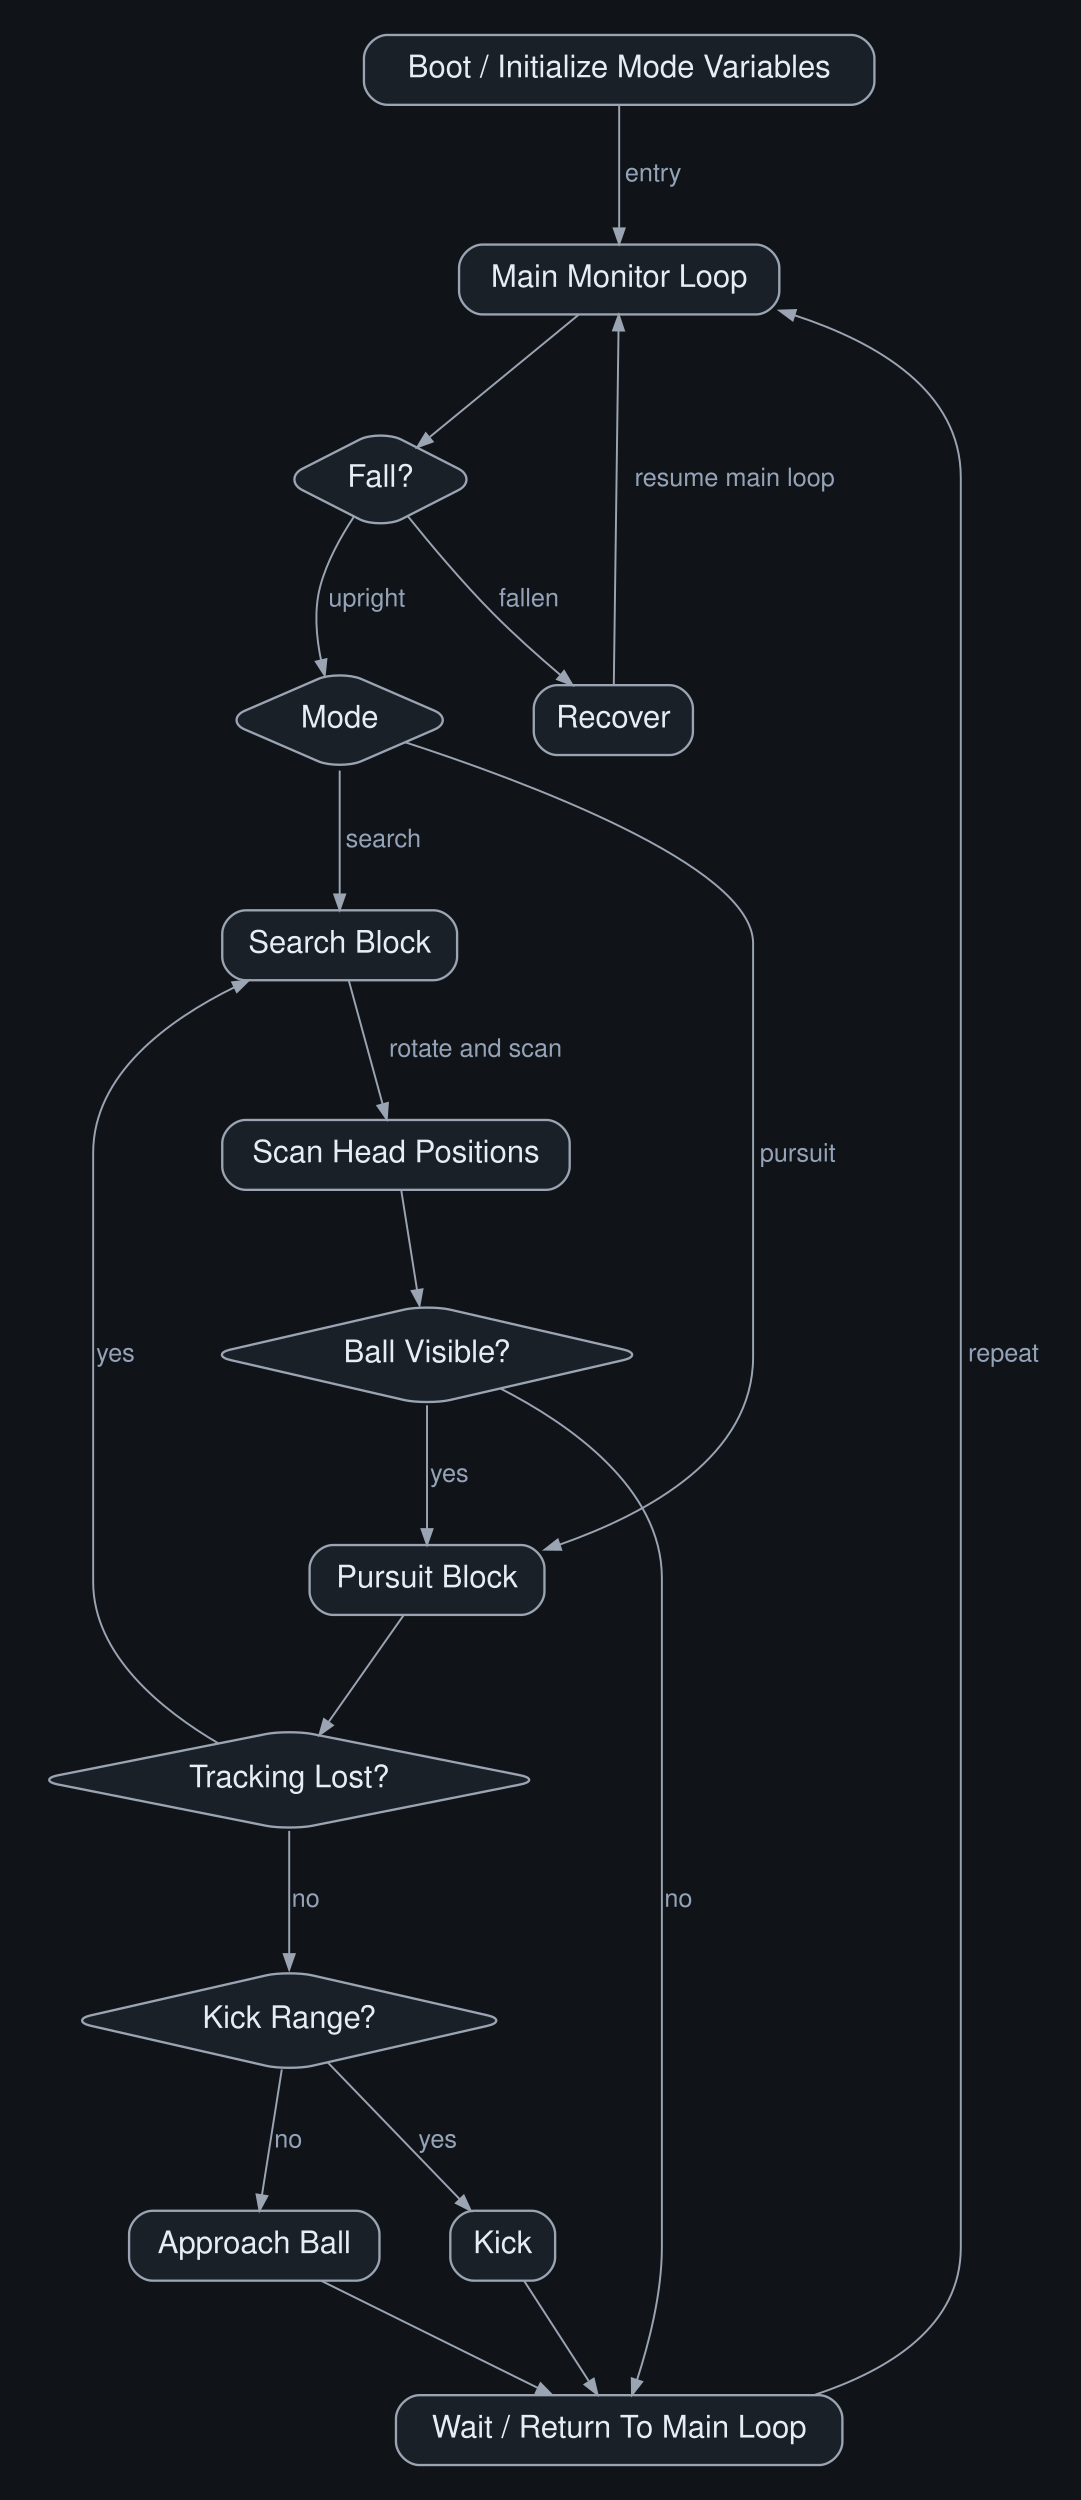
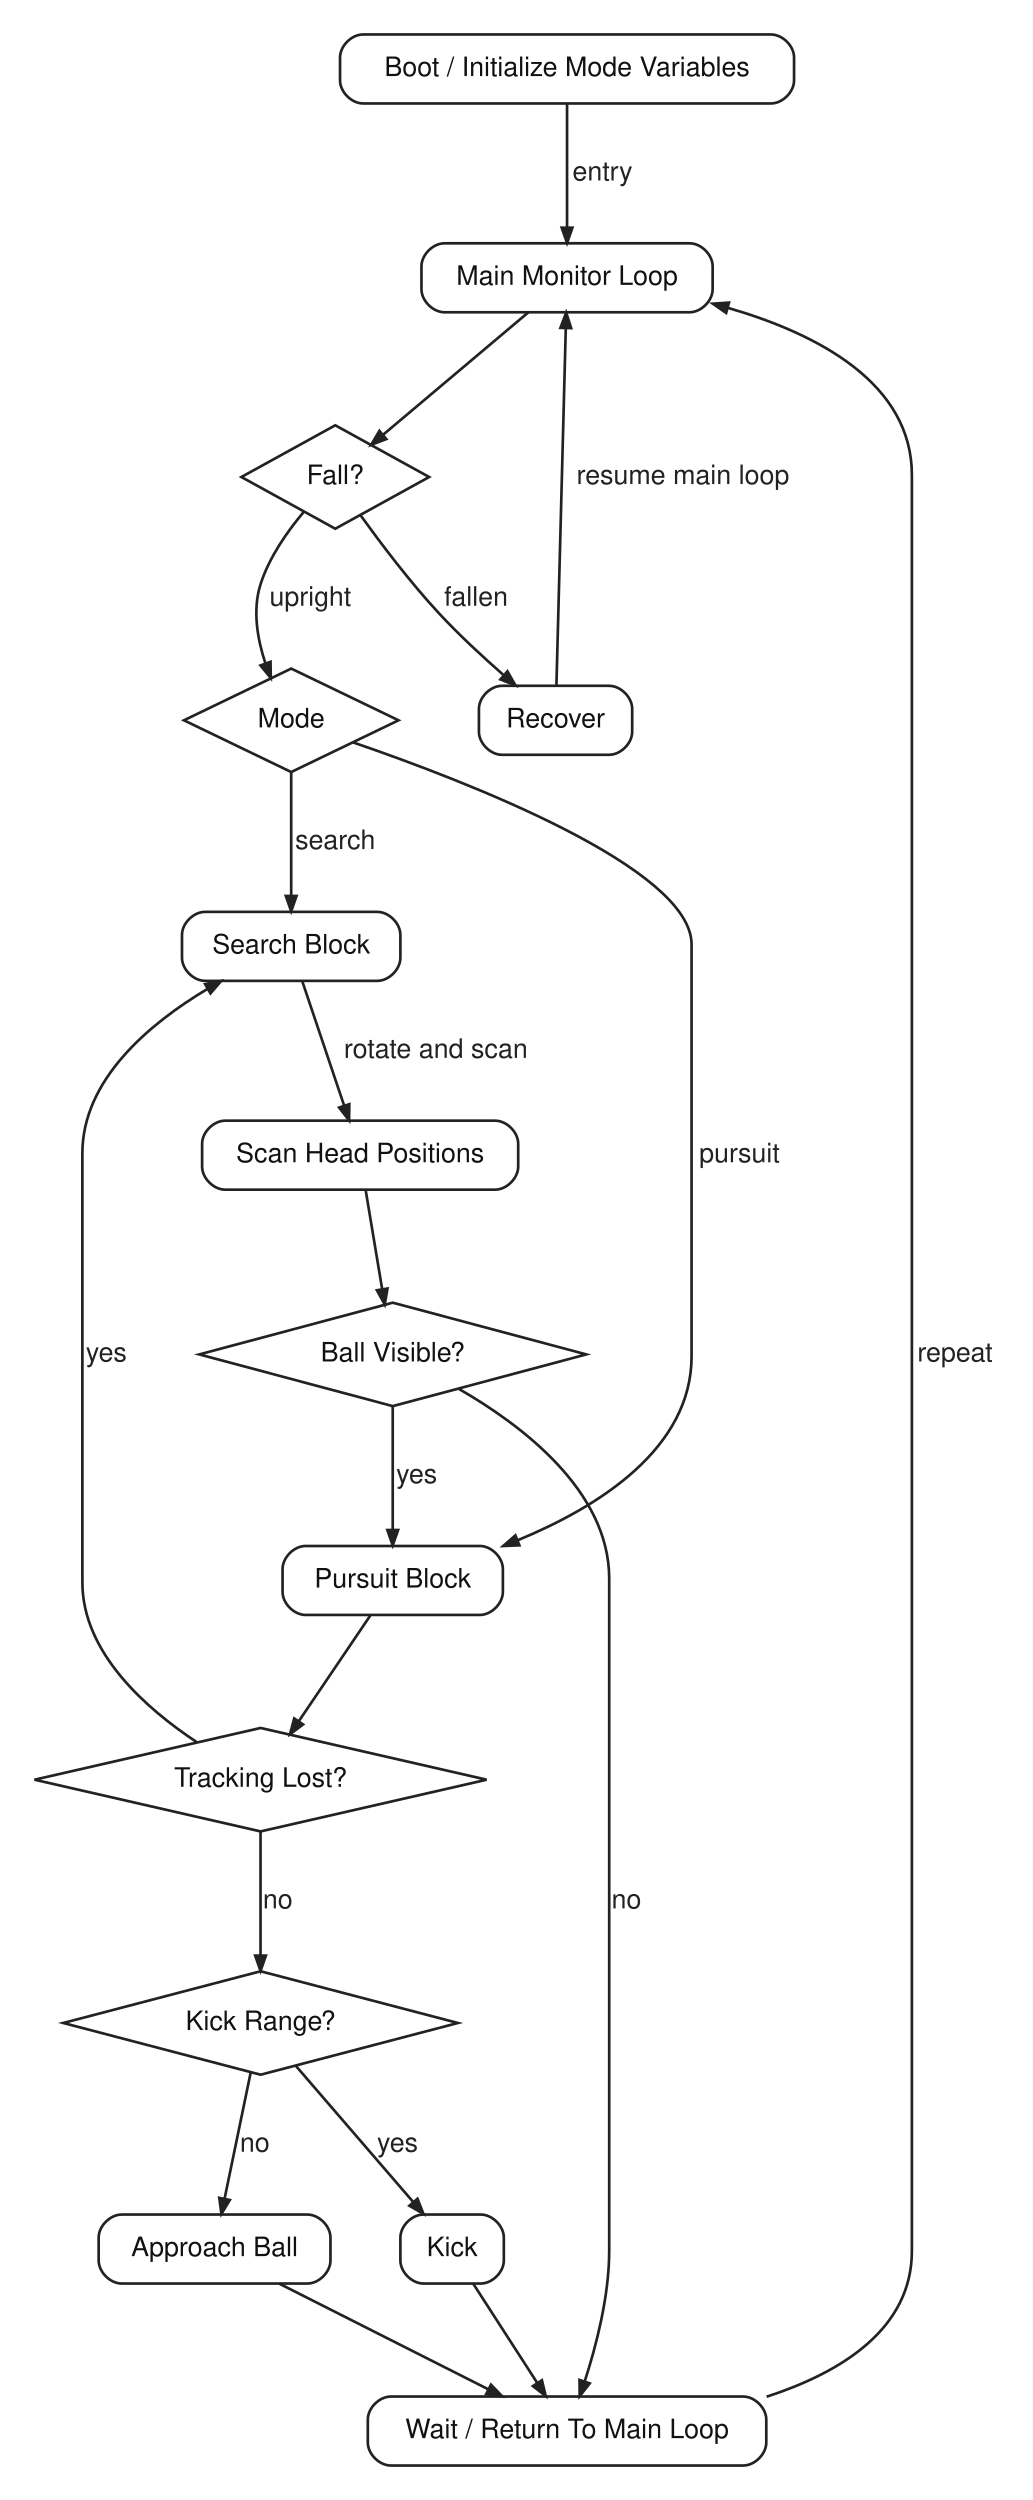
- <svg xmlns="http://www.w3.org/2000/svg" width="557pt" height="1288pt" viewBox="0.00 0.00 557.00 1288.00">
-   <g id="graph0" class="graph" transform="scale(1 1) rotate(0) translate(18 1270)">
-     <polygon fill="#101418" stroke="transparent" points="-18,18 -18,-1270 539,-1270 539,18 -18,18" />
+ <svg xmlns="http://www.w3.org/2000/svg" width="539pt" height="1305pt" viewBox="0.00 0.00 539.00 1305.00">
+   <g id="graph0" class="graph" transform="scale(1 1) rotate(0) translate(18 1287)">
+     <polygon fill="white" stroke="transparent" points="-18,18 -18,-1287 521,-1287 521,18 -18,18" />
    <g id="node1" class="node">
-       <path fill="#1a2028" stroke="#9aa4b2" stroke-width="1.2" d="M420.5,-1252C420.5,-1252 181.5,-1252 181.5,-1252 175.5,-1252 169.5,-1246 169.5,-1240 169.5,-1240 169.5,-1228 169.5,-1228 169.5,-1222 175.5,-1216 181.5,-1216 181.5,-1216 420.5,-1216 420.5,-1216 426.5,-1216 432.5,-1222 432.5,-1228 432.5,-1228 432.5,-1240 432.5,-1240 432.5,-1246 426.5,-1252 420.5,-1252" />
-       <text text-anchor="middle" x="301" y="-1230.2" font-family="Helvetica,sans-Serif" font-size="16.00" fill="#e6edf3">Boot / Initialize Mode Variables</text>
+       <path fill="white" stroke="#222222" stroke-width="1.4" d="M384.5,-1269C384.5,-1269 171.5,-1269 171.5,-1269 165.5,-1269 159.5,-1263 159.5,-1257 159.5,-1257 159.5,-1245 159.5,-1245 159.5,-1239 165.5,-1233 171.5,-1233 171.5,-1233 384.5,-1233 384.5,-1233 390.5,-1233 396.5,-1239 396.5,-1245 396.5,-1245 396.5,-1257 396.5,-1257 396.5,-1263 390.5,-1269 384.5,-1269" />
+       <text text-anchor="middle" x="278" y="-1247.3" font-family="Helvetica,sans-Serif" font-size="14.00" fill="#111111">Boot / Initialize Mode Variables</text>
    </g>
    <g id="node2" class="node">
-       <path fill="#1a2028" stroke="#9aa4b2" stroke-width="1.2" d="M371.5,-1144C371.5,-1144 230.5,-1144 230.5,-1144 224.5,-1144 218.5,-1138 218.5,-1132 218.5,-1132 218.5,-1120 218.5,-1120 218.5,-1114 224.5,-1108 230.5,-1108 230.5,-1108 371.5,-1108 371.5,-1108 377.5,-1108 383.5,-1114 383.5,-1120 383.5,-1120 383.5,-1132 383.5,-1132 383.5,-1138 377.5,-1144 371.5,-1144" />
-       <text text-anchor="middle" x="301" y="-1122.2" font-family="Helvetica,sans-Serif" font-size="16.00" fill="#e6edf3">Main Monitor Loop</text>
+       <path fill="white" stroke="#222222" stroke-width="1.4" d="M342,-1160C342,-1160 214,-1160 214,-1160 208,-1160 202,-1154 202,-1148 202,-1148 202,-1136 202,-1136 202,-1130 208,-1124 214,-1124 214,-1124 342,-1124 342,-1124 348,-1124 354,-1130 354,-1136 354,-1136 354,-1148 354,-1148 354,-1154 348,-1160 342,-1160" />
+       <text text-anchor="middle" x="278" y="-1138.3" font-family="Helvetica,sans-Serif" font-size="14.00" fill="#111111">Main Monitor Loop</text>
    </g>
    <g id="edge1" class="edge">
-       <path fill="none" stroke="#9aa4b2" d="M301,-1215.97C301,-1198.84 301,-1172.22 301,-1152.56" />
-       <polygon fill="#9aa4b2" stroke="#9aa4b2" points="303.8,-1152.34 301,-1144.34 298.2,-1152.34 303.8,-1152.34" />
-       <text text-anchor="middle" x="318.5" y="-1176.6" font-family="Helvetica,sans-Serif" font-size="13.00" fill="#94a3b8">entry</text>
+       <path fill="none" stroke="#222222" stroke-width="1.4" d="M278,-1232.81C278,-1215.34 278,-1188.08 278,-1168.18" />
+       <polygon fill="#222222" stroke="#222222" stroke-width="1.4" points="280.8,-1168.15 278,-1160.15 275.2,-1168.15 280.8,-1168.15" />
+       <text text-anchor="middle" x="296.5" y="-1192.8" font-family="Helvetica,sans-Serif" font-size="14.00" fill="#222222">entry</text>
    </g>
    <g id="node3" class="node">
-       <path fill="#1a2028" stroke="#9aa4b2" stroke-width="1.2" d="M167.31,-1043.55C167.31,-1043.55 137.69,-1028.45 137.69,-1028.45 132.35,-1025.73 132.35,-1020.27 137.69,-1017.55 137.69,-1017.55 167.31,-1002.45 167.31,-1002.45 172.65,-999.73 183.35,-999.73 188.69,-1002.45 188.69,-1002.45 218.31,-1017.55 218.31,-1017.55 223.65,-1020.27 223.65,-1025.73 218.31,-1028.45 218.31,-1028.45 188.69,-1043.55 188.69,-1043.55 183.35,-1046.27 172.65,-1046.27 167.31,-1043.55" />
-       <text text-anchor="middle" x="178" y="-1019.2" font-family="Helvetica,sans-Serif" font-size="16.00" fill="#e6edf3">Fall?</text>
+       <polygon fill="white" stroke="#222222" stroke-width="1.4" points="157,-1065 108,-1038 157,-1011 206,-1038 157,-1065" />
+       <text text-anchor="middle" x="157" y="-1034.3" font-family="Helvetica,sans-Serif" font-size="14.00" fill="#111111">Fall?</text>
    </g>
    <g id="edge2" class="edge">
-       <path fill="none" stroke="#9aa4b2" d="M280.13,-1107.87C258.92,-1090.45 226.04,-1063.45 203.35,-1044.81" />
-       <polygon fill="#9aa4b2" stroke="#9aa4b2" points="204.9,-1042.47 196.94,-1039.56 201.35,-1046.8 204.9,-1042.47" />
+       <path fill="none" stroke="#222222" stroke-width="1.4" d="M257.75,-1123.93C236.93,-1106.38 204.47,-1079.02 182.05,-1060.12" />
+       <polygon fill="#222222" stroke="#222222" stroke-width="1.4" points="183.65,-1057.8 175.73,-1054.79 180.04,-1062.08 183.65,-1057.8" />
    </g>
    <g id="node4" class="node">
-       <path fill="#1a2028" stroke="#9aa4b2" stroke-width="1.2" d="M327,-917C327,-917 269,-917 269,-917 263,-917 257,-911 257,-905 257,-905 257,-893 257,-893 257,-887 263,-881 269,-881 269,-881 327,-881 327,-881 333,-881 339,-887 339,-893 339,-893 339,-905 339,-905 339,-911 333,-917 327,-917" />
-       <text text-anchor="middle" x="298" y="-895.2" font-family="Helvetica,sans-Serif" font-size="16.00" fill="#e6edf3">Recover</text>
+       <path fill="white" stroke="#222222" stroke-width="1.4" d="M300,-929C300,-929 244,-929 244,-929 238,-929 232,-923 232,-917 232,-917 232,-905 232,-905 232,-899 238,-893 244,-893 244,-893 300,-893 300,-893 306,-893 312,-899 312,-905 312,-905 312,-917 312,-917 312,-923 306,-929 300,-929" />
+       <text text-anchor="middle" x="272" y="-907.3" font-family="Helvetica,sans-Serif" font-size="14.00" fill="#111111">Recover</text>
    </g>
    <g id="edge3" class="edge">
-       <path fill="none" stroke="#9aa4b2" d="M192.1,-1004.04C203.44,-989.95 220.06,-970.1 236,-954 246.83,-943.06 259.53,-931.75 270.62,-922.33" />
-       <polygon fill="#9aa4b2" stroke="#9aa4b2" points="272.61,-924.31 276.93,-917.02 269,-920.03 272.61,-924.31" />
-       <text text-anchor="middle" x="254.5" y="-957.6" font-family="Helvetica,sans-Serif" font-size="13.00" fill="#94a3b8">fallen</text>
+       <path fill="none" stroke="#222222" stroke-width="1.4" d="M170.12,-1018.14C180.56,-1003.62 195.88,-983.33 211,-967 221.45,-955.72 233.92,-944.18 244.85,-934.61" />
+       <polygon fill="#222222" stroke="#222222" stroke-width="1.4" points="246.87,-936.57 251.09,-929.21 243.2,-932.33 246.87,-936.57" />
+       <text text-anchor="middle" x="230.5" y="-970.8" font-family="Helvetica,sans-Serif" font-size="14.00" fill="#222222">fallen</text>
    </g>
    <g id="node5" class="node">
-       <path fill="#1a2028" stroke="#9aa4b2" stroke-width="1.2" d="M145.99,-920.23C145.99,-920.23 108.01,-903.77 108.01,-903.77 102.51,-901.39 102.51,-896.61 108.01,-894.23 108.01,-894.23 145.99,-877.77 145.99,-877.77 151.49,-875.39 162.51,-875.39 168.01,-877.77 168.01,-877.77 205.99,-894.23 205.99,-894.23 211.49,-896.61 211.49,-901.39 205.99,-903.77 205.99,-903.77 168.01,-920.23 168.01,-920.23 162.51,-922.61 151.49,-922.61 145.99,-920.23" />
-       <text text-anchor="middle" x="157" y="-895.2" font-family="Helvetica,sans-Serif" font-size="16.00" fill="#e6edf3">Mode</text>
+       <polygon fill="white" stroke="#222222" stroke-width="1.4" points="134,-938 78,-911 134,-884 190,-911 134,-938" />
+       <text text-anchor="middle" x="134" y="-907.3" font-family="Helvetica,sans-Serif" font-size="14.00" fill="#111111">Mode</text>
    </g>
    <g id="edge4" class="edge">
-       <path fill="none" stroke="#9aa4b2" d="M164.2,-1003.58C157.6,-993.6 150.4,-980.74 147,-968 143.73,-955.73 144.91,-941.91 147.4,-929.94" />
-       <polygon fill="#9aa4b2" stroke="#9aa4b2" points="150.16,-930.43 149.3,-922 144.71,-929.13 150.16,-930.43" />
-       <text text-anchor="middle" x="171" y="-957.6" font-family="Helvetica,sans-Serif" font-size="13.00" fill="#94a3b8">upright</text>
+       <path fill="none" stroke="#222222" stroke-width="1.4" d="M140.51,-1019.73C131.99,-1009.6 122.48,-996.05 118,-982 113.74,-968.62 116.32,-953.47 120.56,-940.69" />
+       <polygon fill="#222222" stroke="#222222" stroke-width="1.4" points="123.22,-941.55 123.36,-933.07 117.97,-939.62 123.22,-941.55" />
+       <text text-anchor="middle" x="144" y="-970.8" font-family="Helvetica,sans-Serif" font-size="14.00" fill="#222222">upright</text>
    </g>
    <g id="edge5" class="edge">
-       <path fill="none" stroke="#9aa4b2" d="M298.23,-917.03C298.75,-956.31 300.05,-1053.42 300.66,-1099.69" />
-       <polygon fill="#9aa4b2" stroke="#9aa4b2" points="297.86,-1099.76 300.77,-1107.72 303.46,-1099.68 297.86,-1099.76" />
-       <text text-anchor="middle" x="360.5" y="-1019.6" font-family="Helvetica,sans-Serif" font-size="13.00" fill="#94a3b8">resume main loop</text>
+       <path fill="none" stroke="#222222" stroke-width="1.4" d="M272.45,-929.1C273.49,-969.04 276.1,-1068.62 277.34,-1115.64" />
+       <polygon fill="#222222" stroke="#222222" stroke-width="1.4" points="274.54,-1115.86 277.55,-1123.79 280.14,-1115.72 274.54,-1115.86" />
+       <text text-anchor="middle" x="338.5" y="-1034.3" font-family="Helvetica,sans-Serif" font-size="14.00" fill="#222222">resume main loop</text>
    </g>
    <g id="node6" class="node">
-       <path fill="#1a2028" stroke="#9aa4b2" stroke-width="1.2" d="M205.5,-801C205.5,-801 108.5,-801 108.5,-801 102.5,-801 96.5,-795 96.5,-789 96.5,-789 96.5,-777 96.5,-777 96.5,-771 102.5,-765 108.5,-765 108.5,-765 205.5,-765 205.5,-765 211.5,-765 217.5,-771 217.5,-777 217.5,-777 217.5,-789 217.5,-789 217.5,-795 211.5,-801 205.5,-801" />
-       <text text-anchor="middle" x="157" y="-779.2" font-family="Helvetica,sans-Serif" font-size="16.00" fill="#e6edf3">Search Block</text>
+       <path fill="white" stroke="#222222" stroke-width="1.4" d="M179,-811C179,-811 89,-811 89,-811 83,-811 77,-805 77,-799 77,-799 77,-787 77,-787 77,-781 83,-775 89,-775 89,-775 179,-775 179,-775 185,-775 191,-781 191,-787 191,-787 191,-799 191,-799 191,-805 185,-811 179,-811" />
+       <text text-anchor="middle" x="134" y="-789.3" font-family="Helvetica,sans-Serif" font-size="14.00" fill="#111111">Search Block</text>
    </g>
    <g id="edge6" class="edge">
-       <path fill="none" stroke="#9aa4b2" d="M157,-872.98C157,-854.11 157,-828.33 157,-809.37" />
-       <polygon fill="#9aa4b2" stroke="#9aa4b2" points="159.8,-809.19 157,-801.19 154.2,-809.19 159.8,-809.19" />
-       <text text-anchor="middle" x="179.5" y="-833.6" font-family="Helvetica,sans-Serif" font-size="13.00" fill="#94a3b8">search</text>
+       <path fill="none" stroke="#222222" stroke-width="1.4" d="M134,-883.97C134,-864.74 134,-838.68 134,-819.57" />
+       <polygon fill="#222222" stroke="#222222" stroke-width="1.4" points="136.8,-819.32 134,-811.32 131.2,-819.32 136.8,-819.32" />
+       <text text-anchor="middle" x="157" y="-843.8" font-family="Helvetica,sans-Serif" font-size="14.00" fill="#222222">search</text>
    </g>
    <g id="node9" class="node">
-       <path fill="#1a2028" stroke="#9aa4b2" stroke-width="1.2" d="M250.5,-474C250.5,-474 153.5,-474 153.5,-474 147.5,-474 141.5,-468 141.5,-462 141.5,-462 141.5,-450 141.5,-450 141.5,-444 147.5,-438 153.5,-438 153.5,-438 250.5,-438 250.5,-438 256.5,-438 262.5,-444 262.5,-450 262.5,-450 262.5,-462 262.5,-462 262.5,-468 256.5,-474 250.5,-474" />
-       <text text-anchor="middle" x="202" y="-452.2" font-family="Helvetica,sans-Serif" font-size="16.00" fill="#e6edf3">Pursuit Block</text>
+       <path fill="white" stroke="#222222" stroke-width="1.4" d="M232.5,-480C232.5,-480 141.5,-480 141.5,-480 135.5,-480 129.5,-474 129.5,-468 129.5,-468 129.5,-456 129.5,-456 129.5,-450 135.5,-444 141.5,-444 141.5,-444 232.5,-444 232.5,-444 238.5,-444 244.5,-450 244.5,-456 244.5,-456 244.5,-468 244.5,-468 244.5,-474 238.5,-480 232.5,-480" />
+       <text text-anchor="middle" x="187" y="-458.3" font-family="Helvetica,sans-Serif" font-size="14.00" fill="#111111">Pursuit Block</text>
    </g>
    <g id="edge7" class="edge">
-       <path fill="none" stroke="#9aa4b2" d="M190.75,-887.58C250.81,-868.03 370,-824.16 370,-784 370,-784 370,-784 370,-571 370,-520.25 316.86,-490.52 270.35,-474.23" />
-       <polygon fill="#9aa4b2" stroke="#9aa4b2" points="271.13,-471.54 262.65,-471.63 269.34,-476.84 271.13,-471.54" />
-       <text text-anchor="middle" x="393" y="-671.6" font-family="Helvetica,sans-Serif" font-size="13.00" fill="#94a3b8">pursuit</text>
+       <path fill="none" stroke="#222222" stroke-width="1.4" d="M166.2,-899.5C224.82,-879.41 343,-833.94 343,-794 343,-794 343,-794 343,-579 343,-531.08 295.02,-500.64 252.28,-483.02" />
+       <polygon fill="#222222" stroke="#222222" stroke-width="1.4" points="253.11,-480.34 244.65,-479.98 251.04,-485.54 253.11,-480.34" />
+       <text text-anchor="middle" x="368" y="-680.3" font-family="Helvetica,sans-Serif" font-size="14.00" fill="#222222">pursuit</text>
    </g>
    <g id="node7" class="node">
-       <path fill="#1a2028" stroke="#9aa4b2" stroke-width="1.2" d="M263.5,-693C263.5,-693 108.5,-693 108.5,-693 102.5,-693 96.5,-687 96.5,-681 96.5,-681 96.5,-669 96.5,-669 96.5,-663 102.5,-657 108.5,-657 108.5,-657 263.5,-657 263.5,-657 269.5,-657 275.5,-663 275.5,-669 275.5,-669 275.5,-681 275.5,-681 275.5,-687 269.5,-693 263.5,-693" />
-       <text text-anchor="middle" x="186" y="-671.2" font-family="Helvetica,sans-Serif" font-size="16.00" fill="#e6edf3">Scan Head Positions</text>
+       <path fill="white" stroke="#222222" stroke-width="1.4" d="M240.5,-702C240.5,-702 99.5,-702 99.5,-702 93.5,-702 87.5,-696 87.5,-690 87.5,-690 87.5,-678 87.5,-678 87.5,-672 93.5,-666 99.5,-666 99.5,-666 240.5,-666 240.5,-666 246.5,-666 252.5,-672 252.5,-678 252.5,-678 252.5,-690 252.5,-690 252.5,-696 246.5,-702 240.5,-702" />
+       <text text-anchor="middle" x="170" y="-680.3" font-family="Helvetica,sans-Serif" font-size="14.00" fill="#111111">Scan Head Positions</text>
    </g>
    <g id="edge8" class="edge">
-       <path fill="none" stroke="#9aa4b2" d="M161.66,-764.97C166.37,-747.76 173.69,-720.98 179.08,-701.29" />
-       <polygon fill="#9aa4b2" stroke="#9aa4b2" points="181.85,-701.8 181.26,-693.34 176.44,-700.32 181.85,-701.8" />
-       <text text-anchor="middle" x="227" y="-725.6" font-family="Helvetica,sans-Serif" font-size="13.00" fill="#94a3b8">rotate and scan</text>
+       <path fill="none" stroke="#222222" stroke-width="1.4" d="M139.78,-774.81C145.69,-757.26 154.91,-729.84 161.62,-709.91" />
+       <polygon fill="#222222" stroke="#222222" stroke-width="1.4" points="164.33,-710.62 164.23,-702.15 159.03,-708.84 164.33,-710.62" />
+       <text text-anchor="middle" x="209.5" y="-734.8" font-family="Helvetica,sans-Serif" font-size="14.00" fill="#222222">rotate and scan</text>
    </g>
    <g id="node8" class="node">
-       <path fill="#1a2028" stroke="#9aa4b2" stroke-width="1.2" d="M190.31,-595.31C190.31,-595.31 100.69,-574.69 100.69,-574.69 94.85,-573.35 94.85,-570.65 100.69,-569.31 100.69,-569.31 190.31,-548.69 190.31,-548.69 196.15,-547.35 207.85,-547.35 213.69,-548.69 213.69,-548.69 303.31,-569.31 303.31,-569.31 309.15,-570.65 309.15,-573.35 303.31,-574.69 303.31,-574.69 213.69,-595.31 213.69,-595.31 207.85,-596.65 196.15,-596.65 190.31,-595.31" />
-       <text text-anchor="middle" x="202" y="-568.2" font-family="Helvetica,sans-Serif" font-size="16.00" fill="#e6edf3">Ball Visible?</text>
+       <polygon fill="white" stroke="#222222" stroke-width="1.4" points="187,-607 86,-580 187,-553 288,-580 187,-607" />
+       <text text-anchor="middle" x="187" y="-576.3" font-family="Helvetica,sans-Serif" font-size="14.00" fill="#111111">Ball Visible?</text>
    </g>
    <g id="edge9" class="edge">
-       <path fill="none" stroke="#9aa4b2" d="M188.71,-656.87C190.94,-642.84 194.14,-622.6 196.85,-605.51" />
-       <polygon fill="#9aa4b2" stroke="#9aa4b2" points="199.64,-605.76 198.13,-597.42 194.11,-604.89 199.64,-605.76" />
+       <path fill="none" stroke="#222222" stroke-width="1.4" d="M172.88,-665.7C175.23,-651.63 178.6,-631.37 181.47,-614.19" />
+       <polygon fill="#222222" stroke="#222222" stroke-width="1.4" points="184.27,-614.4 182.83,-606.05 178.75,-613.48 184.27,-614.4" />
    </g>
    <g id="edge11" class="edge">
-       <path fill="none" stroke="#9aa4b2" d="M202,-545.98C202,-527.11 202,-501.33 202,-482.37" />
-       <polygon fill="#9aa4b2" stroke="#9aa4b2" points="204.8,-482.19 202,-474.19 199.2,-482.19 204.8,-482.19" />
-       <text text-anchor="middle" x="213.5" y="-506.6" font-family="Helvetica,sans-Serif" font-size="13.00" fill="#94a3b8">yes</text>
+       <path fill="none" stroke="#222222" stroke-width="1.4" d="M187,-552.97C187,-533.74 187,-507.68 187,-488.57" />
+       <polygon fill="#222222" stroke="#222222" stroke-width="1.4" points="189.8,-488.32 187,-480.32 184.2,-488.32 189.8,-488.32" />
+       <text text-anchor="middle" x="199.5" y="-512.8" font-family="Helvetica,sans-Serif" font-size="14.00" fill="#222222">yes</text>
    </g>
    <g id="node14" class="node">
-       <path fill="#1a2028" stroke="#9aa4b2" stroke-width="1.2" d="M404,-36C404,-36 198,-36 198,-36 192,-36 186,-30 186,-24 186,-24 186,-12 186,-12 186,-6 192,0 198,0 198,0 404,0 404,0 410,0 416,-6 416,-12 416,-12 416,-24 416,-24 416,-30 410,-36 404,-36" />
-       <text text-anchor="middle" x="301" y="-14.2" font-family="Helvetica,sans-Serif" font-size="16.00" fill="#e6edf3">Wait / Return To Main Loop</text>
+       <path fill="white" stroke="#222222" stroke-width="1.4" d="M370,-36C370,-36 186,-36 186,-36 180,-36 174,-30 174,-24 174,-24 174,-12 174,-12 174,-6 180,0 186,0 186,0 370,0 370,0 376,0 382,-6 382,-12 382,-12 382,-24 382,-24 382,-30 376,-36 370,-36" />
+       <text text-anchor="middle" x="278" y="-14.3" font-family="Helvetica,sans-Serif" font-size="14.00" fill="#111111">Wait / Return To Main Loop</text>
    </g>
    <g id="edge10" class="edge">
-       <path fill="none" stroke="#9aa4b2" d="M239.95,-554.58C275.44,-536.37 323,-503.32 323,-457 323,-457 323,-457 323,-112 323,-88.44 316.23,-62.41 310.2,-43.89" />
-       <polygon fill="#9aa4b2" stroke="#9aa4b2" points="312.82,-42.88 307.6,-36.2 307.51,-44.67 312.82,-42.88" />
-       <text text-anchor="middle" x="331.5" y="-287.6" font-family="Helvetica,sans-Serif" font-size="13.00" fill="#94a3b8">no</text>
+       <path fill="none" stroke="#222222" stroke-width="1.4" d="M221.52,-561.99C254.75,-542.9 300,-508.55 300,-463 300,-463 300,-463 300,-112 300,-88.44 293.23,-62.41 287.2,-43.89" />
+       <polygon fill="#222222" stroke="#222222" stroke-width="1.4" points="289.82,-42.88 284.6,-36.2 284.51,-44.67 289.82,-42.88" />
+       <text text-anchor="middle" x="309" y="-290.8" font-family="Helvetica,sans-Serif" font-size="14.00" fill="#222222">no</text>
    </g>
    <g id="node10" class="node">
-       <path fill="#1a2028" stroke="#9aa4b2" stroke-width="1.2" d="M119.23,-376.66C119.23,-376.66 11.77,-355.34 11.77,-355.34 5.89,-354.17 5.89,-351.83 11.77,-350.66 11.77,-350.66 119.23,-329.34 119.23,-329.34 125.11,-328.17 136.89,-328.17 142.77,-329.34 142.77,-329.34 250.23,-350.66 250.23,-350.66 256.11,-351.83 256.11,-354.17 250.23,-355.34 250.23,-355.34 142.77,-376.66 142.77,-376.66 136.89,-377.83 125.11,-377.83 119.23,-376.66" />
-       <text text-anchor="middle" x="131" y="-349.2" font-family="Helvetica,sans-Serif" font-size="16.00" fill="#e6edf3">Tracking Lost?</text>
+       <polygon fill="white" stroke="#222222" stroke-width="1.4" points="118,-385 0,-358 118,-331 236,-358 118,-385" />
+       <text text-anchor="middle" x="118" y="-354.3" font-family="Helvetica,sans-Serif" font-size="14.00" fill="#111111">Tracking Lost?</text>
    </g>
    <g id="edge12" class="edge">
-       <path fill="none" stroke="#9aa4b2" d="M189.96,-437.87C179.41,-422.86 163.86,-400.74 151.38,-382.99" />
-       <polygon fill="#9aa4b2" stroke="#9aa4b2" points="153.48,-381.11 146.59,-376.17 148.9,-384.33 153.48,-381.11" />
+       <path fill="none" stroke="#222222" stroke-width="1.4" d="M175.3,-443.7C165.11,-428.64 150.13,-406.5 138.04,-388.63" />
+       <polygon fill="#222222" stroke="#222222" stroke-width="1.4" points="140.2,-386.83 133.4,-381.77 135.57,-389.96 140.2,-386.83" />
    </g>
    <g id="edge13" class="edge">
-       <path fill="none" stroke="#9aa4b2" d="M94.54,-371.8C65.61,-388.77 30,-417.31 30,-455 30,-676 30,-676 30,-676 30,-716.35 68.26,-744.34 102.78,-761.38" />
-       <polygon fill="#9aa4b2" stroke="#9aa4b2" points="101.64,-763.94 110.07,-764.85 104.05,-758.89 101.64,-763.94" />
-       <text text-anchor="middle" x="41.5" y="-568.6" font-family="Helvetica,sans-Serif" font-size="13.00" fill="#94a3b8">yes</text>
+       <path fill="none" stroke="#222222" stroke-width="1.4" d="M84.95,-377.44C58.22,-395.06 25,-424.34 25,-461 25,-685 25,-685 25,-685 25,-723.42 59.91,-752.62 90.22,-770.74" />
+       <polygon fill="#222222" stroke="#222222" stroke-width="1.4" points="89.07,-773.31 97.4,-774.88 91.87,-768.46 89.07,-773.31" />
+       <text text-anchor="middle" x="37.5" y="-576.3" font-family="Helvetica,sans-Serif" font-size="14.00" fill="#222222">yes</text>
    </g>
    <g id="node11" class="node">
-       <path fill="#1a2028" stroke="#9aa4b2" stroke-width="1.2" d="M119.3,-252.33C119.3,-252.33 28.7,-231.67 28.7,-231.67 22.85,-230.33 22.85,-227.67 28.7,-226.33 28.7,-226.33 119.3,-205.67 119.3,-205.67 125.15,-204.33 136.85,-204.33 142.7,-205.67 142.7,-205.67 233.3,-226.33 233.3,-226.33 239.15,-227.67 239.15,-230.33 233.3,-231.67 233.3,-231.67 142.7,-252.33 142.7,-252.33 136.85,-253.67 125.15,-253.67 119.3,-252.33" />
-       <text text-anchor="middle" x="131" y="-225.2" font-family="Helvetica,sans-Serif" font-size="16.00" fill="#e6edf3">Kick Range?</text>
+       <polygon fill="white" stroke="#222222" stroke-width="1.4" points="118,-258 15,-231 118,-204 221,-231 118,-258" />
+       <text text-anchor="middle" x="118" y="-227.3" font-family="Helvetica,sans-Serif" font-size="14.00" fill="#111111">Kick Range?</text>
    </g>
    <g id="edge14" class="edge">
-       <path fill="none" stroke="#9aa4b2" d="M131,-326.72C131,-308.4 131,-283.44 131,-263.47" />
-       <polygon fill="#9aa4b2" stroke="#9aa4b2" points="133.8,-263.25 131,-255.25 128.2,-263.25 133.8,-263.25" />
-       <text text-anchor="middle" x="139.5" y="-287.6" font-family="Helvetica,sans-Serif" font-size="13.00" fill="#94a3b8">no</text>
+       <path fill="none" stroke="#222222" stroke-width="1.4" d="M118,-330.8C118,-312.05 118,-286.63 118,-266.27" />
+       <polygon fill="#222222" stroke="#222222" stroke-width="1.4" points="120.8,-266.17 118,-258.17 115.2,-266.17 120.8,-266.17" />
+       <text text-anchor="middle" x="127" y="-290.8" font-family="Helvetica,sans-Serif" font-size="14.00" fill="#222222">no</text>
    </g>
    <g id="node12" class="node">
-       <path fill="#1a2028" stroke="#9aa4b2" stroke-width="1.2" d="M256,-131C256,-131 226,-131 226,-131 220,-131 214,-125 214,-119 214,-119 214,-107 214,-107 214,-101 220,-95 226,-95 226,-95 256,-95 256,-95 262,-95 268,-101 268,-107 268,-107 268,-119 268,-119 268,-125 262,-131 256,-131" />
-       <text text-anchor="middle" x="241" y="-109.2" font-family="Helvetica,sans-Serif" font-size="16.00" fill="#e6edf3">Kick</text>
+       <path fill="white" stroke="#222222" stroke-width="1.4" d="M233,-131C233,-131 203,-131 203,-131 197,-131 191,-125 191,-119 191,-119 191,-107 191,-107 191,-101 197,-95 203,-95 203,-95 233,-95 233,-95 239,-95 245,-101 245,-107 245,-107 245,-119 245,-119 245,-125 239,-131 233,-131" />
+       <text text-anchor="middle" x="218" y="-109.3" font-family="Helvetica,sans-Serif" font-size="14.00" fill="#111111">Kick</text>
    </g>
    <g id="edge15" class="edge">
-       <path fill="none" stroke="#9aa4b2" d="M150.92,-207.36C170.08,-187.5 198.98,-157.54 218.86,-136.95" />
-       <polygon fill="#9aa4b2" stroke="#9aa4b2" points="220.92,-138.84 224.46,-131.14 216.89,-134.95 220.92,-138.84" />
-       <text text-anchor="middle" x="207.5" y="-163.6" font-family="Helvetica,sans-Serif" font-size="13.00" fill="#94a3b8">yes</text>
+       <path fill="none" stroke="#222222" stroke-width="1.4" d="M136.34,-208.72C153.72,-188.57 179.75,-158.37 197.73,-137.51" />
+       <polygon fill="#222222" stroke="#222222" stroke-width="1.4" points="199.93,-139.25 203.04,-131.36 195.69,-135.59 199.93,-139.25" />
+       <text text-anchor="middle" x="189.5" y="-163.8" font-family="Helvetica,sans-Serif" font-size="14.00" fill="#222222">yes</text>
    </g>
    <g id="node13" class="node">
-       <path fill="#1a2028" stroke="#9aa4b2" stroke-width="1.2" d="M165.5,-131C165.5,-131 60.5,-131 60.5,-131 54.5,-131 48.5,-125 48.5,-119 48.5,-119 48.5,-107 48.5,-107 48.5,-101 54.5,-95 60.5,-95 60.5,-95 165.5,-95 165.5,-95 171.5,-95 177.5,-101 177.5,-107 177.5,-107 177.5,-119 177.5,-119 177.5,-125 171.5,-131 165.5,-131" />
-       <text text-anchor="middle" x="113" y="-109.2" font-family="Helvetica,sans-Serif" font-size="16.00" fill="#e6edf3">Approach Ball</text>
+       <path fill="white" stroke="#222222" stroke-width="1.4" d="M142.5,-131C142.5,-131 45.5,-131 45.5,-131 39.5,-131 33.5,-125 33.5,-119 33.5,-119 33.5,-107 33.5,-107 33.5,-101 39.5,-95 45.5,-95 45.5,-95 142.5,-95 142.5,-95 148.5,-95 154.5,-101 154.5,-107 154.5,-107 154.5,-119 154.5,-119 154.5,-125 148.5,-131 142.5,-131" />
+       <text text-anchor="middle" x="94" y="-109.3" font-family="Helvetica,sans-Serif" font-size="14.00" fill="#111111">Approach Ball</text>
    </g>
    <g id="edge16" class="edge">
-       <path fill="none" stroke="#9aa4b2" d="M127.18,-203.82C124.18,-184.81 120.01,-158.4 116.97,-139.14" />
-       <polygon fill="#9aa4b2" stroke="#9aa4b2" points="119.71,-138.57 115.7,-131.11 114.18,-139.44 119.71,-138.57" />
-       <text text-anchor="middle" x="130.5" y="-163.6" font-family="Helvetica,sans-Serif" font-size="13.00" fill="#94a3b8">no</text>
+       <path fill="none" stroke="#222222" stroke-width="1.4" d="M112.85,-205.12C108.83,-185.66 103.25,-158.73 99.21,-139.19" />
+       <polygon fill="#222222" stroke="#222222" stroke-width="1.4" points="101.95,-138.59 97.58,-131.32 96.46,-139.72 101.95,-138.59" />
+       <text text-anchor="middle" x="115" y="-163.8" font-family="Helvetica,sans-Serif" font-size="14.00" fill="#222222">no</text>
    </g>
    <g id="edge17" class="edge">
-       <path fill="none" stroke="#9aa4b2" d="M252,-94.94C261.33,-80.48 274.83,-59.57 285.29,-43.35" />
-       <polygon fill="#9aa4b2" stroke="#9aa4b2" points="287.88,-44.5 289.86,-36.26 283.17,-41.47 287.88,-44.5" />
+       <path fill="none" stroke="#222222" stroke-width="1.4" d="M229,-94.94C238.33,-80.48 251.83,-59.57 262.29,-43.35" />
+       <polygon fill="#222222" stroke="#222222" stroke-width="1.4" points="264.88,-44.5 266.86,-36.26 260.17,-41.47 264.88,-44.5" />
    </g>
    <g id="edge18" class="edge">
-       <path fill="none" stroke="#9aa4b2" d="M147.48,-94.94C178.92,-79.39 225.45,-56.38 259.03,-39.76" />
-       <polygon fill="#9aa4b2" stroke="#9aa4b2" points="260.49,-42.16 266.42,-36.11 258.01,-37.14 260.49,-42.16" />
+       <path fill="none" stroke="#222222" stroke-width="1.4" d="M127.75,-94.94C158.52,-79.39 204.05,-56.38 236.93,-39.76" />
+       <polygon fill="#222222" stroke="#222222" stroke-width="1.4" points="238.28,-42.21 244.15,-36.11 235.75,-37.22 238.28,-42.21" />
    </g>
    <g id="edge19" class="edge">
-       <path fill="none" stroke="#9aa4b2" d="M401.34,-36.05C440.86,-49.06 477,-71.91 477,-112 477,-1024 477,-1024 477,-1024 477,-1068.28 434.57,-1093.43 391.37,-1107.56" />
-       <polygon fill="#9aa4b2" stroke="#9aa4b2" points="390.39,-1104.93 383.59,-1109.98 392.06,-1110.27 390.39,-1104.93" />
-       <text text-anchor="middle" x="499" y="-568.6" font-family="Helvetica,sans-Serif" font-size="13.00" fill="#94a3b8">repeat</text>
+       <path fill="none" stroke="#222222" stroke-width="1.4" d="M382.19,-35.92C421.99,-48.87 458,-71.73 458,-112 458,-1039 458,-1039 458,-1039 458,-1087.06 408.83,-1112.75 361.89,-1126.32" />
+       <polygon fill="#222222" stroke="#222222" stroke-width="1.4" points="361.04,-1123.64 354.08,-1128.47 362.53,-1129.04 361.04,-1123.64" />
+       <text text-anchor="middle" x="480.5" y="-576.3" font-family="Helvetica,sans-Serif" font-size="14.00" fill="#222222">repeat</text>
    </g>
  </g>
</svg>
